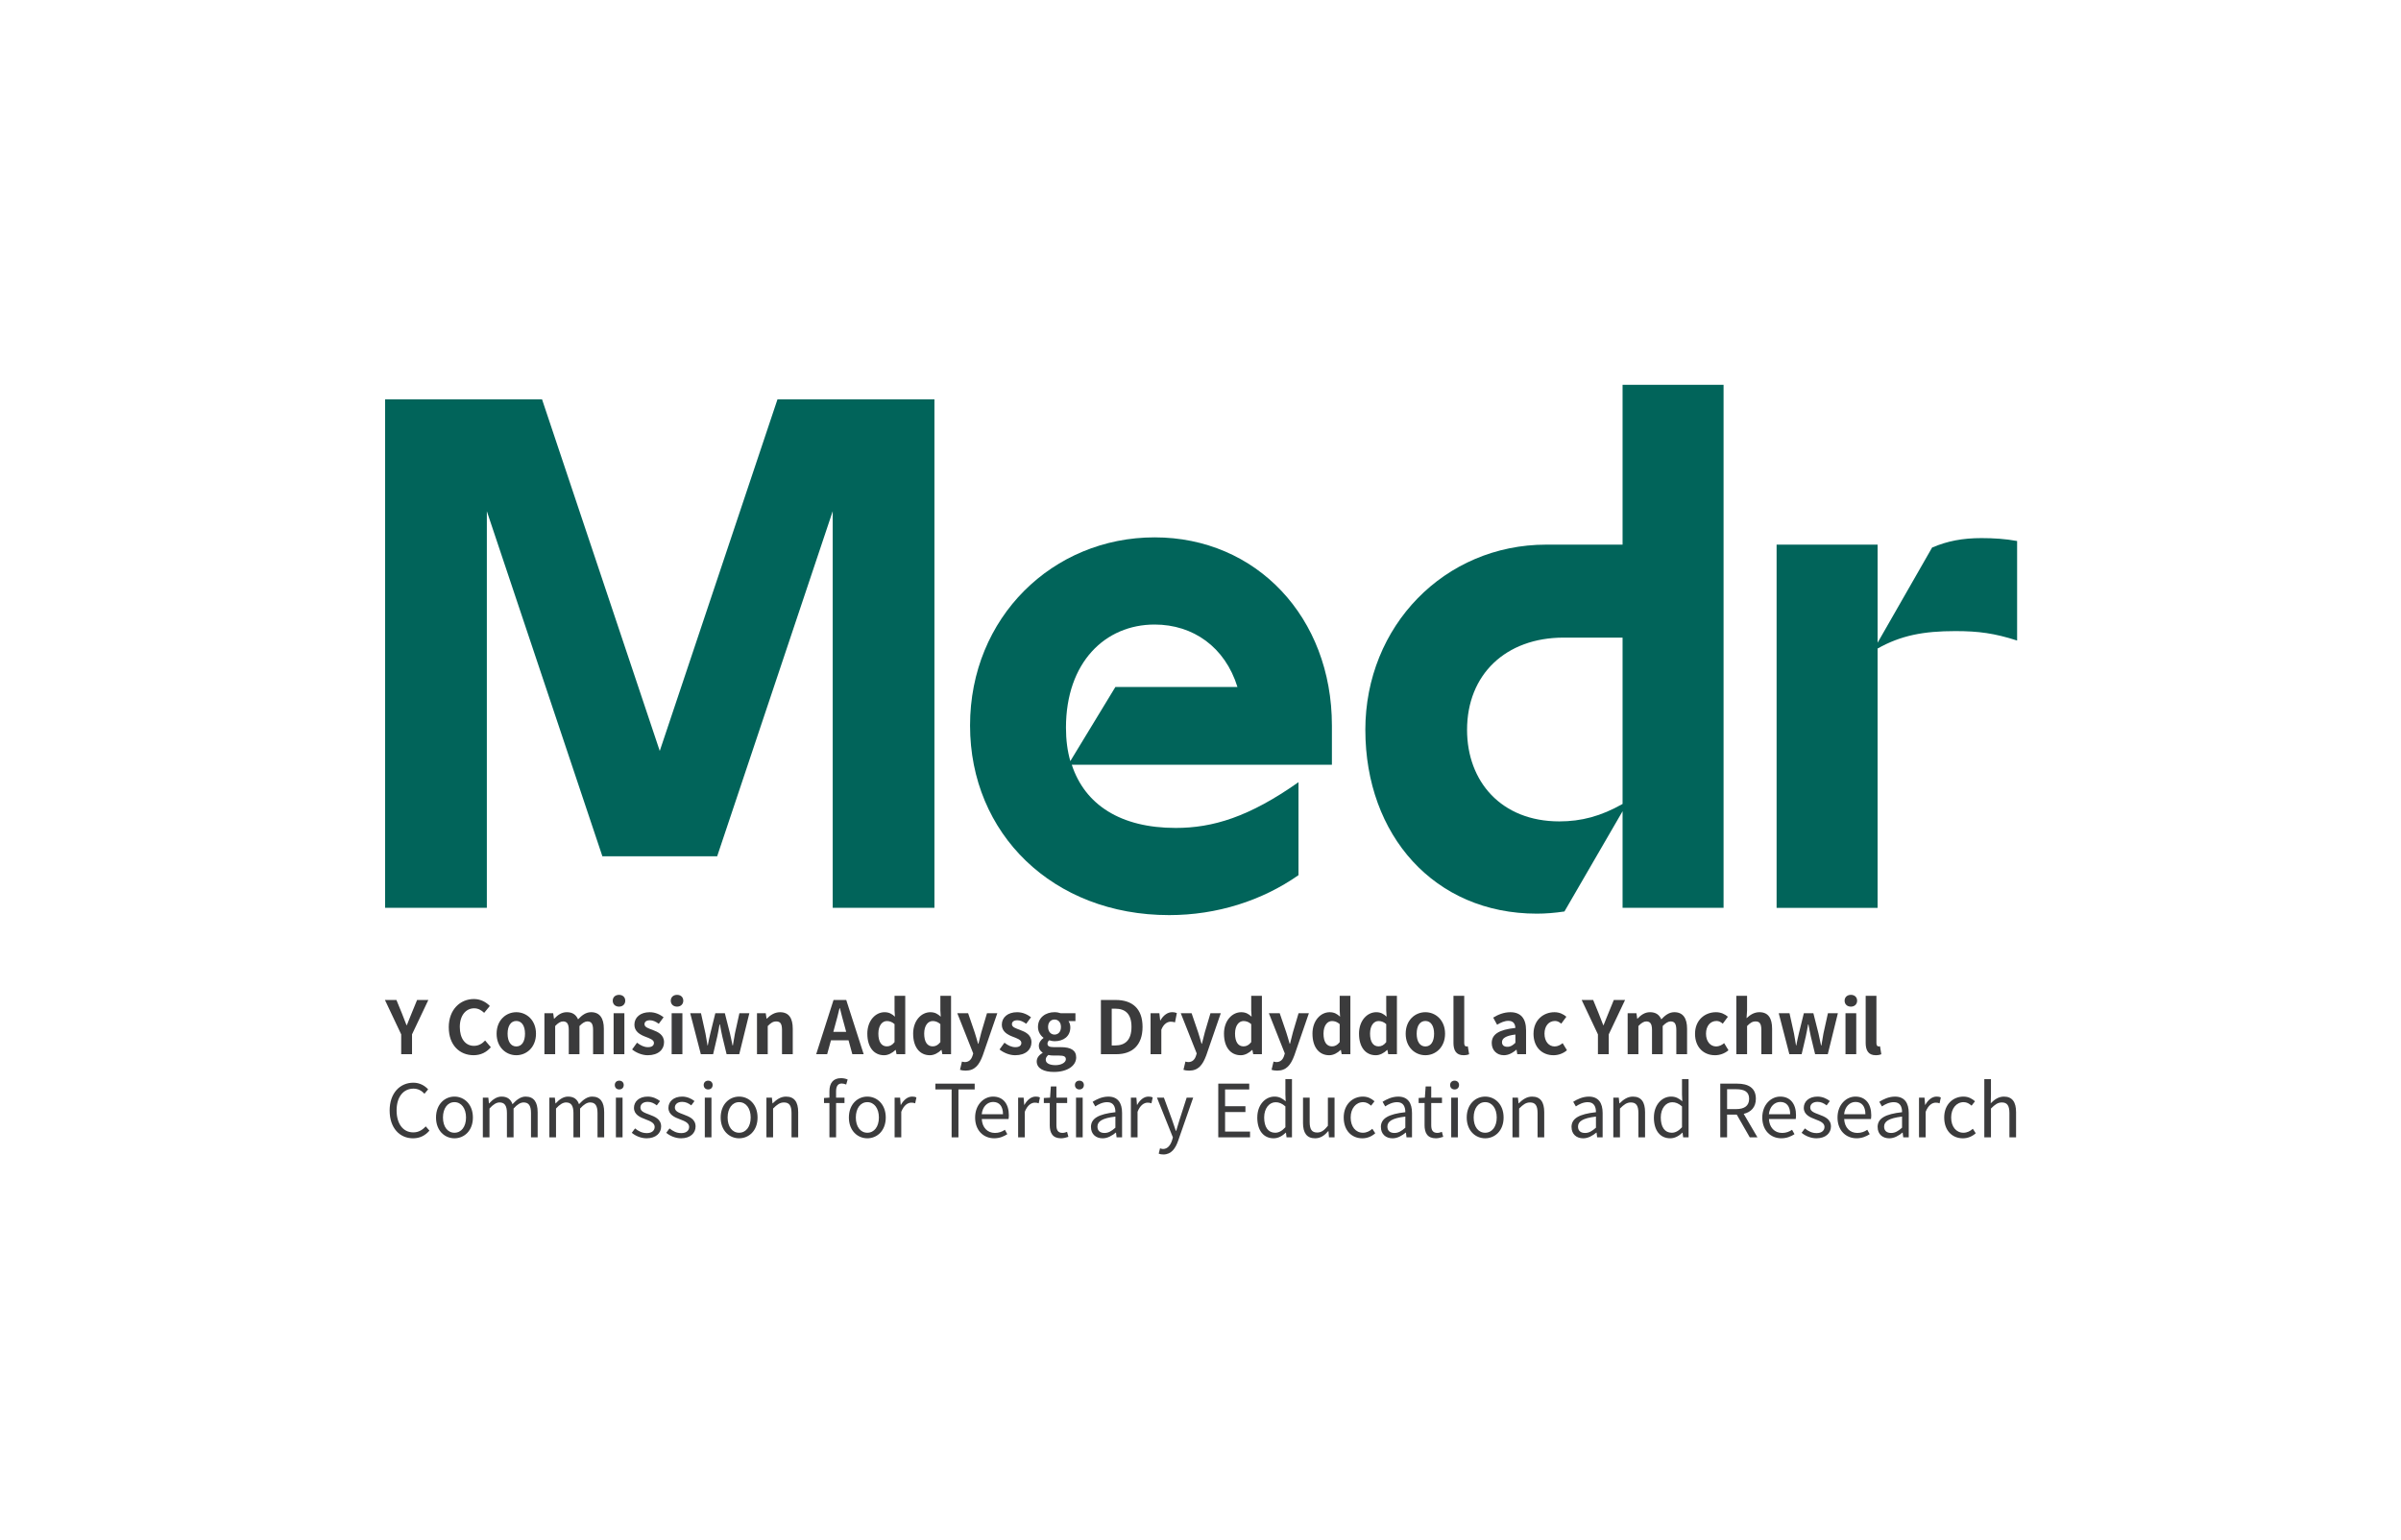
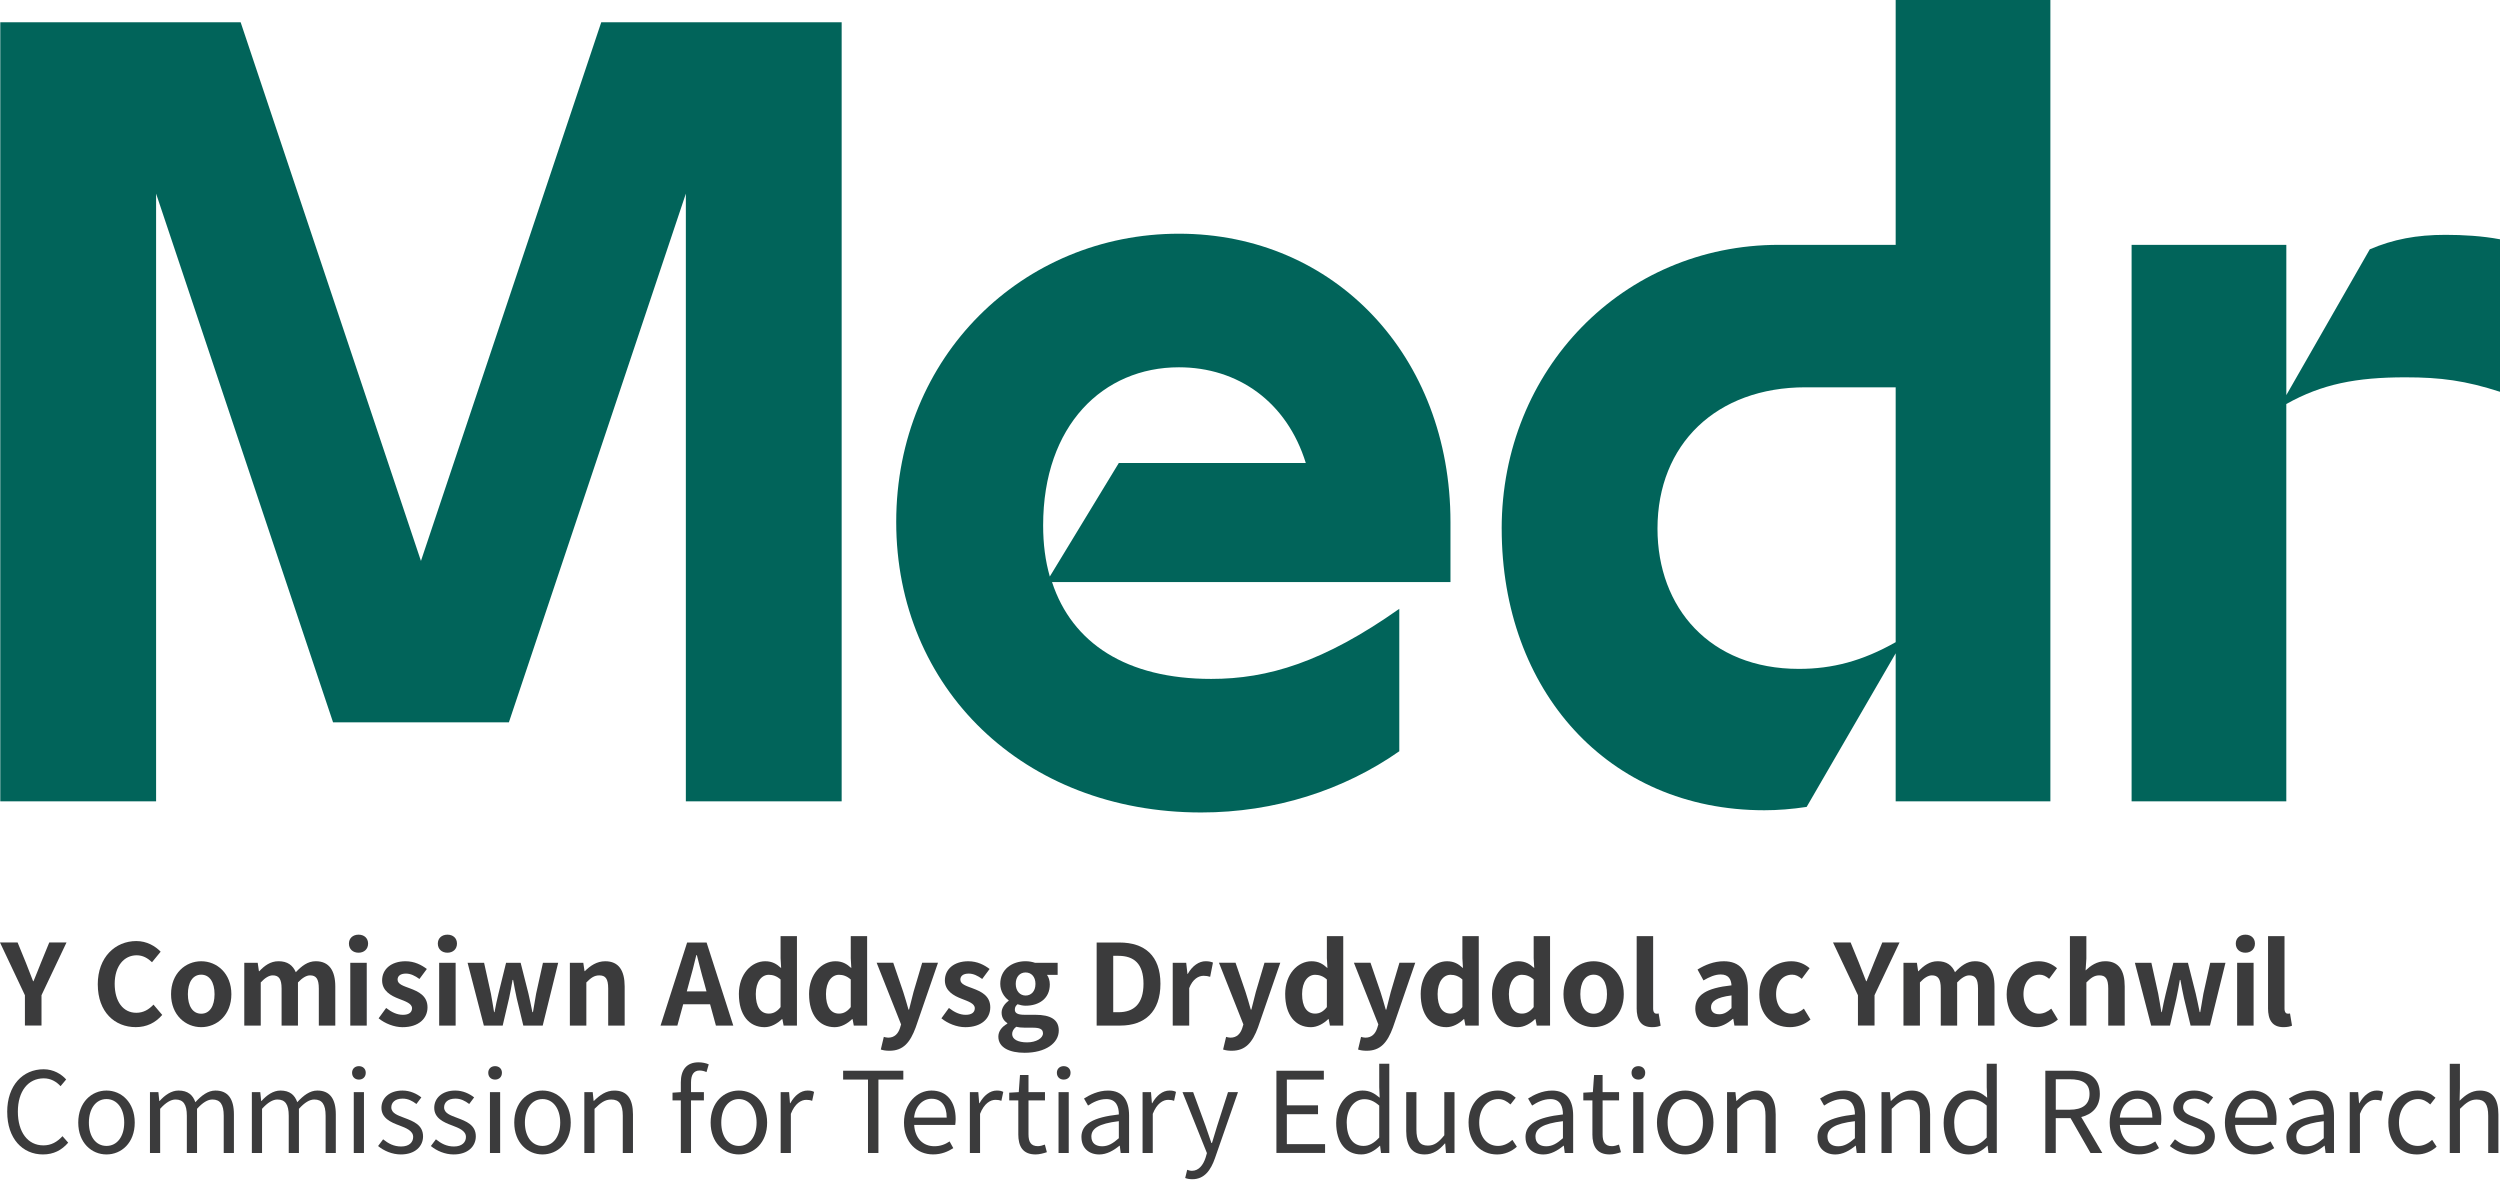
- <svg xmlns="http://www.w3.org/2000/svg" id="Layer_1" data-name="Layer 1" version="1.1" viewBox="0 0 1558.49 999.47">
+ <svg xmlns="http://www.w3.org/2000/svg" id="Layer_1" data-name="Layer 1" version="1.1" viewBox="249.86 249.87 1059.45 499.73">
  <defs>
    <style>
      .cls-1 {
        fill: #3b3b3c;
      }

      .cls-1, .cls-2 {
        stroke-width: 0px;
      }

      .cls-2 {
        fill: #01645a;
      }
    </style>
  </defs>
  <g>
    <path class="cls-2" d="M249.96,259.3h101.88l76.41,228.29,76.41-228.29h101.88v330.16h-66.03v-257.53l-74.99,224.04h-74.52l-74.99-224.04v257.53h-66.03v-330.16Z" />
    <path class="cls-2" d="M629.66,471.07c0-70.28,53.77-122.16,119.8-122.16s115.08,51.88,115.08,122.16v25.47h-168.85c8.49,25.94,31.6,41.04,67.45,41.04,24.06,0,47.64-7.08,79.71-29.71v60.37c-23.58,16.51-52.83,25.94-83.96,25.94-75.46,0-129.23-52.83-129.23-123.1ZM694.75,494.19l29.24-48.11h79.24c-8.02-25.94-28.77-40.56-53.77-40.56-32.07,0-57.54,24.53-57.54,66.98,0,8.02.94,15.09,2.83,21.7Z" />
    <path class="cls-2" d="M886.24,473.91c0-67.45,51.41-120.28,117.44-120.28h49.53v-103.76h65.56v339.59h-65.56v-62.73l-37.73,65.09c-6.13.94-12.26,1.42-17.92,1.42-66.5,0-111.31-50.94-111.31-119.33ZM1012.17,533.33c14.15,0,26.89-3.3,41.04-11.32v-108.01h-38.21c-37.73,0-62.73,24.06-62.73,59.9,0,33.49,22.17,59.43,59.9,59.43Z" />
    <path class="cls-2" d="M1153.2,353.63h65.56v63.68l35.37-61.79c9.91-4.24,19.81-6.13,32.07-6.13,7.55,0,15.56.47,23.11,1.89v64.62c-14.62-4.71-25-6.13-40.09-6.13-20.75,0-35.37,2.83-50.47,11.32v168.38h-65.56v-235.83Z" />
  </g>
  <g>
    <path class="cls-1" d="M260.41,671.61l-10.55-22.33h7.46l3.52,8.6c1,2.61,1.95,5.08,3.04,7.79h.19c1.09-2.71,2.14-5.18,3.14-7.79l3.52-8.6h7.31l-10.59,22.33v12.87h-7.03v-12.87Z" />
    <path class="cls-1" d="M291.29,667.05c0-11.59,7.46-18.38,16.34-18.38,4.46,0,8.03,2.14,10.31,4.51l-3.66,4.46c-1.8-1.71-3.85-2.94-6.51-2.94-5.32,0-9.31,4.56-9.31,12.11s3.61,12.26,9.17,12.26c3.04,0,5.37-1.42,7.27-3.47l3.71,4.37c-2.9,3.37-6.65,5.18-11.21,5.18-8.88,0-16.1-6.37-16.1-18.1Z" />
    <path class="cls-1" d="M322.35,671.19c0-8.83,6.13-13.96,12.78-13.96s12.78,5.13,12.78,13.96-6.13,13.97-12.78,13.97-12.78-5.13-12.78-13.97ZM340.78,671.19c0-4.99-2.04-8.27-5.65-8.27s-5.65,3.28-5.65,8.27,2.04,8.27,5.65,8.27,5.65-3.23,5.65-8.27Z" />
    <path class="cls-1" d="M353.37,657.89h5.7l.52,3.56h.14c2.23-2.33,4.7-4.23,8.17-4.23,3.8,0,6.03,1.71,7.32,4.65,2.42-2.56,4.99-4.65,8.46-4.65,5.65,0,8.27,3.99,8.27,10.69v16.58h-6.98v-15.72c0-4.13-1.19-5.56-3.71-5.56-1.52,0-3.23,1-5.13,2.99v18.29h-6.94v-15.72c0-4.13-1.23-5.56-3.75-5.56-1.52,0-3.23,1-5.08,2.99v18.29h-6.98v-26.6Z" />
    <path class="cls-1" d="M397.73,649.76c0-2.28,1.66-3.8,4.08-3.8s4.04,1.52,4.04,3.8-1.66,3.85-4.04,3.85-4.08-1.52-4.08-3.85ZM398.3,657.89h6.98v26.6h-6.98v-26.6Z" />
    <path class="cls-1" d="M410.32,681.4l3.18-4.37c2.38,1.85,4.66,2.9,7.12,2.9,2.66,0,3.85-1.14,3.85-2.8,0-1.99-2.75-2.9-5.56-3.99-3.37-1.28-7.12-3.33-7.12-7.79,0-4.75,3.85-8.12,9.93-8.12,3.85,0,6.84,1.61,9.02,3.28l-3.13,4.23c-1.9-1.38-3.75-2.28-5.7-2.28-2.42,0-3.56,1.04-3.56,2.56,0,1.95,2.47,2.66,5.27,3.71,3.52,1.33,7.41,3.09,7.41,8.03,0,4.66-3.66,8.41-10.59,8.41-3.56,0-7.46-1.57-10.12-3.75Z" />
    <path class="cls-1" d="M435.4,649.76c0-2.28,1.66-3.8,4.08-3.8s4.04,1.52,4.04,3.8-1.66,3.85-4.04,3.85-4.08-1.52-4.08-3.85ZM435.97,657.89h6.98v26.6h-6.98v-26.6Z" />
    <path class="cls-1" d="M448.03,657.89h6.98l2.9,13.11c.52,2.61.85,5.13,1.33,7.79h.19c.52-2.66,1-5.23,1.66-7.79l3.23-13.11h6.18l3.32,13.11c.62,2.61,1.09,5.13,1.66,7.79h.24c.47-2.66.85-5.18,1.33-7.79l2.9-13.11h6.46l-6.56,26.6h-8.22l-2.8-11.59c-.57-2.52-1-4.94-1.52-7.74h-.24c-.52,2.8-.9,5.27-1.47,7.74l-2.71,11.59h-7.98l-6.89-26.6Z" />
    <path class="cls-1" d="M491.35,657.89h5.7l.52,3.52h.14c2.33-2.28,5.04-4.18,8.65-4.18,5.75,0,8.22,3.99,8.22,10.69v16.58h-6.98v-15.72c0-4.13-1.14-5.56-3.75-5.56-2.19,0-3.56,1.04-5.51,2.99v18.29h-6.98v-26.6Z" />
    <path class="cls-1" d="M541.04,649.29h8.26l11.31,35.2h-7.36l-2.47-9.02h-11.4l-2.47,9.02h-7.12l11.26-35.2ZM540.9,670h8.36l-1.04-3.85c-1.09-3.66-2.04-7.69-3.04-11.5h-.24c-.9,3.85-1.95,7.84-2.99,11.5l-1.04,3.85Z" />
    <path class="cls-1" d="M562.98,671.19c0-8.65,5.42-13.96,11.16-13.96,2.99,0,4.85,1.14,6.75,2.9l-.24-4.18v-9.36h6.94v37.91h-5.65l-.52-2.75h-.19c-1.95,1.9-4.61,3.42-7.36,3.42-6.6,0-10.88-5.23-10.88-13.97ZM580.65,676.65v-11.69c-1.62-1.47-3.33-1.99-4.99-1.99-2.99,0-5.51,2.85-5.51,8.17s1.99,8.27,5.51,8.27c1.85,0,3.42-.76,4.99-2.75Z" />
    <path class="cls-1" d="M592.72,671.19c0-8.65,5.42-13.96,11.16-13.96,2.99,0,4.85,1.14,6.75,2.9l-.24-4.18v-9.36h6.94v37.91h-5.65l-.52-2.75h-.19c-1.95,1.9-4.61,3.42-7.36,3.42-6.6,0-10.88-5.23-10.88-13.97ZM610.39,676.65v-11.69c-1.62-1.47-3.33-1.99-4.99-1.99-2.99,0-5.51,2.85-5.51,8.17s2,8.27,5.51,8.27c1.85,0,3.42-.76,4.99-2.75Z" />
    <path class="cls-1" d="M623.12,694.65l1.28-5.37c.48.14,1.23.33,1.85.33,2.71,0,4.23-1.71,4.99-4.04l.48-1.57-10.35-26.13h7.03l4.23,12.35c.81,2.38,1.47,4.94,2.23,7.5h.24c.62-2.47,1.28-5.04,1.9-7.5l3.66-12.35h6.7l-9.45,27.41c-2.33,6.27-5.18,9.88-11.12,9.88-1.57,0-2.61-.19-3.66-.52Z" />
    <path class="cls-1" d="M648.81,681.4l3.18-4.37c2.38,1.85,4.66,2.9,7.12,2.9,2.66,0,3.85-1.14,3.85-2.8,0-1.99-2.75-2.9-5.56-3.99-3.37-1.28-7.12-3.33-7.12-7.79,0-4.75,3.85-8.12,9.93-8.12,3.85,0,6.84,1.61,9.02,3.28l-3.13,4.23c-1.9-1.38-3.75-2.28-5.7-2.28-2.42,0-3.56,1.04-3.56,2.56,0,1.95,2.47,2.66,5.27,3.71,3.52,1.33,7.41,3.09,7.41,8.03,0,4.66-3.66,8.41-10.59,8.41-3.56,0-7.46-1.57-10.12-3.75Z" />
    <path class="cls-1" d="M672.94,689.19c0-2.23,1.38-4.13,3.8-5.51v-.24c-1.38-.9-2.42-2.28-2.42-4.47,0-1.99,1.38-3.85,2.99-4.99v-.19c-1.85-1.33-3.56-3.85-3.56-6.98,0-6.22,5.08-9.59,10.73-9.59,1.47,0,2.9.28,3.99.66h9.6v5.13h-4.51c.67.9,1.19,2.38,1.19,4.04,0,5.98-4.56,9.02-10.26,9.02-1.04,0-2.28-.24-3.42-.62-.71.62-1.14,1.19-1.14,2.28,0,1.42,1.04,2.19,4.18,2.19h4.51c6.41,0,9.93,2,9.93,6.65,0,5.37-5.6,9.45-14.49,9.45-6.27,0-11.12-2.14-11.12-6.84ZM691.85,687.76c0-1.9-1.57-2.38-4.42-2.38h-3.23c-1.61,0-2.75-.14-3.7-.38-1.19.95-1.71,2-1.71,3.09,0,2.23,2.47,3.52,6.32,3.52s6.75-1.76,6.75-3.85ZM688.67,666.82c0-3.09-1.81-4.84-4.18-4.84s-4.18,1.76-4.18,4.84,1.85,4.94,4.18,4.94,4.18-1.76,4.18-4.94Z" />
    <path class="cls-1" d="M714.6,649.29h9.64c10.73,0,17.39,5.6,17.39,17.48s-6.65,17.72-17.01,17.72h-10.02v-35.2ZM723.81,678.83c6.56,0,10.64-3.52,10.64-12.07s-4.08-11.83-10.64-11.83h-2.19v23.89h2.19Z" />
    <path class="cls-1" d="M746.85,657.89h5.7l.52,4.7h.14c1.95-3.47,4.8-5.37,7.55-5.37,1.47,0,2.33.24,3.13.57l-1.19,6.03c-.95-.29-1.71-.43-2.8-.43-2.09,0-4.61,1.38-6.08,5.23v15.87h-6.98v-26.6Z" />
    <path class="cls-1" d="M768.18,694.65l1.28-5.37c.48.14,1.23.33,1.85.33,2.71,0,4.23-1.71,4.99-4.04l.48-1.57-10.35-26.13h7.03l4.23,12.35c.81,2.38,1.47,4.94,2.23,7.5h.24c.62-2.47,1.28-5.04,1.9-7.5l3.66-12.35h6.7l-9.45,27.41c-2.33,6.27-5.18,9.88-11.12,9.88-1.57,0-2.61-.19-3.66-.52Z" />
    <path class="cls-1" d="M794.49,671.19c0-8.65,5.42-13.96,11.16-13.96,2.99,0,4.85,1.14,6.75,2.9l-.24-4.18v-9.36h6.94v37.91h-5.65l-.52-2.75h-.19c-1.95,1.9-4.61,3.42-7.36,3.42-6.6,0-10.88-5.23-10.88-13.97ZM812.16,676.65v-11.69c-1.62-1.47-3.33-1.99-4.99-1.99-2.99,0-5.51,2.85-5.51,8.17s2,8.27,5.51,8.27c1.85,0,3.42-.76,4.99-2.75Z" />
    <path class="cls-1" d="M825.37,694.65l1.28-5.37c.48.14,1.23.33,1.85.33,2.71,0,4.23-1.71,4.99-4.04l.48-1.57-10.35-26.13h7.03l4.23,12.35c.81,2.38,1.47,4.94,2.23,7.5h.24c.62-2.47,1.28-5.04,1.9-7.5l3.66-12.35h6.7l-9.45,27.41c-2.33,6.27-5.18,9.88-11.12,9.88-1.57,0-2.61-.19-3.66-.52Z" />
    <path class="cls-1" d="M851.92,671.19c0-8.65,5.42-13.96,11.16-13.96,2.99,0,4.85,1.14,6.75,2.9l-.24-4.18v-9.36h6.94v37.91h-5.65l-.52-2.75h-.19c-1.95,1.9-4.61,3.42-7.36,3.42-6.6,0-10.88-5.23-10.88-13.97ZM869.59,676.65v-11.69c-1.62-1.47-3.33-1.99-4.99-1.99-2.99,0-5.51,2.85-5.51,8.17s1.99,8.27,5.51,8.27c1.85,0,3.42-.76,4.99-2.75Z" />
    <path class="cls-1" d="M882.13,671.19c0-8.65,5.42-13.96,11.16-13.96,2.99,0,4.85,1.14,6.75,2.9l-.24-4.18v-9.36h6.94v37.91h-5.65l-.52-2.75h-.19c-1.95,1.9-4.61,3.42-7.36,3.42-6.6,0-10.88-5.23-10.88-13.97ZM899.8,676.65v-11.69c-1.62-1.47-3.33-1.99-4.99-1.99-2.99,0-5.51,2.85-5.51,8.17s2,8.27,5.51,8.27c1.85,0,3.42-.76,4.99-2.75Z" />
    <path class="cls-1" d="M912.43,671.19c0-8.83,6.13-13.96,12.78-13.96s12.78,5.13,12.78,13.96-6.13,13.97-12.78,13.97-12.78-5.13-12.78-13.97ZM930.87,671.19c0-4.99-2.04-8.27-5.65-8.27s-5.65,3.28-5.65,8.27,2.04,8.27,5.65,8.27,5.65-3.23,5.65-8.27Z" />
    <path class="cls-1" d="M943.45,677.03v-30.45h6.98v30.73c0,1.61.71,2.14,1.38,2.14.28,0,.48,0,.95-.09l.85,5.18c-.81.33-1.95.62-3.61.62-4.85,0-6.56-3.18-6.56-8.12Z" />
    <path class="cls-1" d="M968.29,677.27c0-5.7,4.61-8.69,15.34-9.83-.14-2.61-1.28-4.61-4.56-4.61-2.47,0-4.84,1.09-7.31,2.52l-2.52-4.61c3.14-1.95,6.94-3.51,11.12-3.51,6.75,0,10.21,4.04,10.21,11.73v15.53h-5.7l-.47-2.85h-.19c-2.33,2-4.99,3.52-8.03,3.52-4.75,0-7.89-3.37-7.89-7.89ZM983.64,677.08v-5.37c-6.51.81-8.69,2.61-8.69,4.99,0,2.09,1.47,2.99,3.52,2.99s3.47-.95,5.18-2.61Z" />
    <path class="cls-1" d="M995.41,671.19c0-8.83,6.37-13.96,13.59-13.96,3.28,0,5.79,1.28,7.74,2.94l-3.33,4.51c-1.33-1.14-2.56-1.76-4.04-1.76-4.08,0-6.84,3.28-6.84,8.27s2.8,8.27,6.6,8.27c1.9,0,3.71-.9,5.18-2.14l2.8,4.61c-2.56,2.23-5.79,3.23-8.74,3.23-7.36,0-12.97-5.13-12.97-13.97Z" />
    <path class="cls-1" d="M1037.21,671.61l-10.55-22.33h7.46l3.52,8.6c1,2.61,1.95,5.08,3.04,7.79h.19c1.09-2.71,2.14-5.18,3.14-7.79l3.52-8.6h7.31l-10.59,22.33v12.87h-7.03v-12.87Z" />
    <path class="cls-1" d="M1056.5,657.89h5.7l.52,3.56h.14c2.23-2.33,4.7-4.23,8.17-4.23,3.8,0,6.03,1.71,7.32,4.65,2.42-2.56,4.99-4.65,8.46-4.65,5.65,0,8.27,3.99,8.27,10.69v16.58h-6.98v-15.72c0-4.13-1.19-5.56-3.71-5.56-1.52,0-3.23,1-5.13,2.99v18.29h-6.94v-15.72c0-4.13-1.23-5.56-3.75-5.56-1.52,0-3.23,1-5.08,2.99v18.29h-6.98v-26.6Z" />
    <path class="cls-1" d="M1100.25,671.19c0-8.83,6.37-13.96,13.59-13.96,3.28,0,5.79,1.28,7.74,2.94l-3.33,4.51c-1.33-1.14-2.56-1.76-4.04-1.76-4.08,0-6.84,3.28-6.84,8.27s2.8,8.27,6.6,8.27c1.9,0,3.71-.9,5.18-2.14l2.8,4.61c-2.56,2.23-5.79,3.23-8.74,3.23-7.36,0-12.97-5.13-12.97-13.97Z" />
    <path class="cls-1" d="M1127.04,646.58h6.98v9.55l-.33,4.99c2.14-2,4.75-3.9,8.36-3.9,5.75,0,8.22,3.99,8.22,10.69v16.58h-6.98v-15.72c0-4.13-1.14-5.56-3.75-5.56-2.19,0-3.56,1.04-5.51,2.99v18.29h-6.98v-37.91Z" />
    <path class="cls-1" d="M1154.59,657.89h6.98l2.9,13.11c.52,2.61.85,5.13,1.33,7.79h.19c.52-2.66,1-5.23,1.66-7.79l3.23-13.11h6.18l3.32,13.11c.62,2.61,1.09,5.13,1.66,7.79h.24c.47-2.66.85-5.18,1.33-7.79l2.9-13.11h6.46l-6.56,26.6h-8.22l-2.8-11.59c-.57-2.52-1-4.94-1.52-7.74h-.24c-.52,2.8-.9,5.27-1.47,7.74l-2.71,11.59h-7.98l-6.89-26.6Z" />
    <path class="cls-1" d="M1197.34,649.76c0-2.28,1.66-3.8,4.08-3.8s4.04,1.52,4.04,3.8-1.66,3.85-4.04,3.85-4.08-1.52-4.08-3.85ZM1197.91,657.89h6.98v26.6h-6.98v-26.6Z" />
    <path class="cls-1" d="M1211.01,677.03v-30.45h6.98v30.73c0,1.61.71,2.14,1.38,2.14.28,0,.48,0,.95-.09l.85,5.18c-.81.33-1.95.62-3.61.62-4.85,0-6.56-3.18-6.56-8.12Z" />
    <path class="cls-1" d="M252.91,721.1c0-11.26,6.6-18.1,15.44-18.1,4.23,0,7.55,2.09,9.55,4.32l-2.38,2.85c-1.8-1.95-4.13-3.32-7.12-3.32-6.6,0-10.97,5.42-10.97,14.11s4.18,14.3,10.83,14.3c3.33,0,5.84-1.47,8.08-3.9l2.42,2.75c-2.75,3.18-6.17,4.99-10.69,4.99-8.65,0-15.15-6.7-15.15-18Z" />
    <path class="cls-1" d="M283.02,725.61c0-8.6,5.65-13.59,11.97-13.59s11.97,4.99,11.97,13.59-5.65,13.49-11.97,13.49-11.97-4.94-11.97-13.49ZM302.5,725.61c0-5.94-3.04-9.98-7.51-9.98s-7.46,4.04-7.46,9.98,2.99,9.88,7.46,9.88,7.51-3.94,7.51-9.88Z" />
    <path class="cls-1" d="M313.42,712.69h3.56l.38,3.75h.14c2.23-2.47,4.94-4.42,8.03-4.42,3.94,0,6.08,1.9,7.12,4.94,2.66-2.9,5.37-4.94,8.5-4.94,5.32,0,7.84,3.52,7.84,10.12v16.34h-4.32v-15.77c0-4.85-1.52-6.89-4.8-6.89-2,0-4.09,1.28-6.51,3.94v18.72h-4.32v-15.77c0-4.85-1.52-6.89-4.8-6.89-1.95,0-4.13,1.28-6.51,3.94v18.72h-4.32v-25.79Z" />
    <path class="cls-1" d="M356.6,712.69h3.56l.38,3.75h.14c2.23-2.47,4.94-4.42,8.03-4.42,3.94,0,6.08,1.9,7.12,4.94,2.66-2.9,5.37-4.94,8.5-4.94,5.32,0,7.84,3.52,7.84,10.12v16.34h-4.32v-15.77c0-4.85-1.52-6.89-4.8-6.89-2,0-4.09,1.28-6.51,3.94v18.72h-4.32v-15.77c0-4.85-1.52-6.89-4.8-6.89-1.95,0-4.13,1.28-6.51,3.94v18.72h-4.32v-25.79Z" />
    <path class="cls-1" d="M399.06,704.48c0-1.66,1.19-2.8,2.9-2.8s2.9,1.14,2.9,2.8c0,1.76-1.19,2.9-2.9,2.9s-2.9-1.14-2.9-2.9ZM399.78,712.69h4.32v25.79h-4.32v-25.79Z" />
    <path class="cls-1" d="M410.08,735.54l2.14-2.85c2.23,1.8,4.56,3.04,7.65,3.04,3.42,0,5.08-1.81,5.08-4.04,0-2.66-3.04-3.8-5.89-4.89-3.61-1.33-7.55-3.09-7.55-7.46,0-4.09,3.33-7.32,8.93-7.32,3.18,0,5.98,1.33,7.98,2.9l-2.09,2.8c-1.76-1.33-3.56-2.28-5.84-2.28-3.28,0-4.8,1.71-4.8,3.71,0,2.47,2.66,3.37,5.56,4.46,3.75,1.42,7.89,2.94,7.89,7.84,0,4.18-3.33,7.65-9.41,7.65-3.66,0-7.17-1.52-9.64-3.56Z" />
    <path class="cls-1" d="M432.45,735.54l2.14-2.85c2.23,1.8,4.56,3.04,7.65,3.04,3.42,0,5.08-1.81,5.08-4.04,0-2.66-3.04-3.8-5.89-4.89-3.61-1.33-7.55-3.09-7.55-7.46,0-4.09,3.33-7.32,8.93-7.32,3.18,0,5.98,1.33,7.98,2.9l-2.09,2.8c-1.76-1.33-3.56-2.28-5.84-2.28-3.28,0-4.8,1.71-4.8,3.71,0,2.47,2.66,3.37,5.56,4.46,3.75,1.42,7.88,2.94,7.88,7.84,0,4.18-3.32,7.65-9.4,7.65-3.66,0-7.17-1.52-9.64-3.56Z" />
    <path class="cls-1" d="M456.77,704.48c0-1.66,1.19-2.8,2.9-2.8s2.9,1.14,2.9,2.8c0,1.76-1.19,2.9-2.9,2.9s-2.9-1.14-2.9-2.9ZM457.49,712.69h4.32v25.79h-4.32v-25.79Z" />
    <path class="cls-1" d="M467.79,725.61c0-8.6,5.65-13.59,11.97-13.59s11.97,4.99,11.97,13.59-5.65,13.49-11.97,13.49-11.97-4.94-11.97-13.49ZM487.27,725.61c0-5.94-3.04-9.98-7.51-9.98s-7.46,4.04-7.46,9.98,2.99,9.88,7.46,9.88,7.51-3.94,7.51-9.88Z" />
    <path class="cls-1" d="M497.48,712.69h3.56l.38,3.71h.14c2.47-2.42,5.13-4.37,8.65-4.37,5.42,0,7.89,3.52,7.89,10.12v16.34h-4.32v-15.77c0-4.85-1.47-6.89-4.89-6.89-2.66,0-4.46,1.33-7.08,3.94v18.72h-4.32v-25.79Z" />
    <path class="cls-1" d="M538.38,716.21h-3.52v-3.28l3.52-.24v-4.13c0-5.23,2.38-8.5,7.51-8.5,1.57,0,3.13.33,4.32.86l-.95,3.28c-.95-.43-2-.67-2.9-.67-2.47,0-3.66,1.76-3.66,5.08v4.08h5.46v3.52h-5.46v22.28h-4.32v-22.28Z" />
    <path class="cls-1" d="M551.01,725.61c0-8.6,5.65-13.59,11.97-13.59s11.97,4.99,11.97,13.59-5.65,13.49-11.97,13.49-11.97-4.94-11.97-13.49ZM570.49,725.61c0-5.94-3.04-9.98-7.51-9.98s-7.46,4.04-7.46,9.98,2.99,9.88,7.46,9.88,7.51-3.94,7.51-9.88Z" />
    <path class="cls-1" d="M580.7,712.69h3.56l.38,4.7h.14c1.81-3.28,4.42-5.37,7.31-5.37,1.14,0,1.95.14,2.76.57l-.81,3.8c-.85-.33-1.47-.43-2.52-.43-2.14,0-4.8,1.52-6.51,5.94v16.58h-4.32v-25.79Z" />
    <path class="cls-1" d="M617.7,707.37h-10.54v-3.75h25.51v3.75h-10.55v31.11h-4.42v-31.11Z" />
    <path class="cls-1" d="M632.95,725.61c0-8.36,5.65-13.59,11.64-13.59,6.56,0,10.26,4.75,10.26,12.11,0,.95-.1,1.85-.19,2.47h-17.39c.29,5.51,3.66,9.02,8.55,9.02,2.52,0,4.56-.76,6.46-2.04l1.57,2.85c-2.28,1.47-5.04,2.66-8.55,2.66-6.84,0-12.35-4.99-12.35-13.49ZM651.05,723.48c0-5.18-2.38-7.98-6.41-7.98-3.66,0-6.89,2.94-7.41,7.98h13.82Z" />
    <path class="cls-1" d="M660.88,712.69h3.56l.38,4.7h.14c1.81-3.28,4.42-5.37,7.31-5.37,1.14,0,1.95.14,2.76.57l-.81,3.8c-.85-.33-1.47-.43-2.52-.43-2.14,0-4.8,1.52-6.51,5.94v16.58h-4.32v-25.79Z" />
    <path class="cls-1" d="M681.4,730.51v-14.3h-3.85v-3.28l4.04-.24.52-7.27h3.61v7.27h6.98v3.52h-6.98v14.39c0,3.18,1,4.99,3.99,4.99.9,0,2.09-.33,2.94-.67l.85,3.23c-1.47.48-3.18.95-4.75.95-5.51,0-7.36-3.47-7.36-8.6Z" />
    <path class="cls-1" d="M697.74,704.48c0-1.66,1.19-2.8,2.9-2.8s2.9,1.14,2.9,2.8c0,1.76-1.19,2.9-2.9,2.9s-2.9-1.14-2.9-2.9ZM698.45,712.69h4.32v25.79h-4.32v-25.79Z" />
    <path class="cls-1" d="M708.14,731.79c0-5.6,4.89-8.41,15.87-9.64,0-3.32-1.09-6.51-5.32-6.51-2.99,0-5.7,1.38-7.74,2.75l-1.71-2.99c2.38-1.52,6.03-3.37,10.17-3.37,6.27,0,8.93,4.23,8.93,10.59v15.87h-3.56l-.38-3.09h-.14c-2.47,2.04-5.37,3.71-8.55,3.71-4.32,0-7.55-2.66-7.55-7.32ZM724,732.22v-7.22c-8.69,1.04-11.64,3.18-11.64,6.51,0,2.94,2,4.13,4.56,4.13s4.56-1.19,7.08-3.42Z" />
    <path class="cls-1" d="M734.07,712.69h3.56l.38,4.7h.14c1.81-3.28,4.42-5.37,7.31-5.37,1.14,0,1.95.14,2.76.57l-.81,3.8c-.85-.33-1.47-.43-2.52-.43-2.14,0-4.8,1.52-6.51,5.94v16.58h-4.32v-25.79Z" />
    <path class="cls-1" d="M752.12,749.08l.85-3.47c.52.19,1.28.43,1.95.43,2.94,0,4.8-2.38,5.84-5.56l.57-1.95-10.35-25.84h4.51l5.27,14.35c.76,2.23,1.66,4.89,2.47,7.22h.24c.71-2.33,1.47-4.94,2.19-7.22l4.61-14.35h4.23l-9.74,27.93c-1.76,5.08-4.46,8.98-9.6,8.98-1.23,0-2.23-.19-3.04-.52Z" />
    <path class="cls-1" d="M790.79,703.62h20.09v3.75h-15.68v10.92h13.21v3.75h-13.21v12.68h16.2v3.75h-20.62v-34.87Z" />
    <path class="cls-1" d="M816.11,725.61c0-8.36,5.27-13.59,11.16-13.59,3.04,0,4.99,1.14,7.27,3.04l-.19-4.46v-9.93h4.27v37.81h-3.52l-.38-3.04h-.14c-2.04,2-4.75,3.66-7.84,3.66-6.46,0-10.64-4.89-10.64-13.49ZM834.35,731.93v-13.54c-2.23-1.95-4.18-2.71-6.32-2.71-4.18,0-7.46,3.99-7.46,9.88,0,6.22,2.57,9.93,7.13,9.93,2.38,0,4.46-1.19,6.65-3.56Z" />
    <path class="cls-1" d="M845.79,729.03v-16.34h4.32v15.82c0,4.8,1.42,6.84,4.84,6.84,2.66,0,4.51-1.28,6.98-4.37v-18.29h4.32v25.79h-3.61l-.33-4.04h-.14c-2.42,2.8-4.99,4.66-8.55,4.66-5.42,0-7.84-3.52-7.84-10.07Z" />
    <path class="cls-1" d="M872.2,725.61c0-8.6,5.84-13.59,12.45-13.59,3.37,0,5.7,1.43,7.55,3.04l-2.23,2.85c-1.52-1.33-3.09-2.28-5.13-2.28-4.7,0-8.12,4.04-8.12,9.98s3.23,9.88,7.98,9.88c2.38,0,4.47-1.09,6.08-2.56l1.9,2.9c-2.33,2.09-5.27,3.28-8.36,3.28-6.84,0-12.11-4.94-12.11-13.49Z" />
    <path class="cls-1" d="M896.33,731.79c0-5.6,4.89-8.41,15.87-9.64,0-3.32-1.09-6.51-5.32-6.51-2.99,0-5.7,1.38-7.74,2.75l-1.71-2.99c2.38-1.52,6.03-3.37,10.17-3.37,6.27,0,8.93,4.23,8.93,10.59v15.87h-3.56l-.38-3.09h-.14c-2.47,2.04-5.37,3.71-8.55,3.71-4.32,0-7.55-2.66-7.55-7.32ZM912.2,732.22v-7.22c-8.69,1.04-11.64,3.18-11.64,6.51,0,2.94,2,4.13,4.56,4.13s4.56-1.19,7.08-3.42Z" />
    <path class="cls-1" d="M924.69,730.51v-14.3h-3.85v-3.28l4.04-.24.52-7.27h3.61v7.27h6.98v3.52h-6.98v14.39c0,3.18,1,4.99,3.99,4.99.9,0,2.09-.33,2.94-.67l.85,3.23c-1.47.48-3.18.95-4.75.95-5.51,0-7.36-3.47-7.36-8.6Z" />
    <path class="cls-1" d="M941.27,704.48c0-1.66,1.19-2.8,2.9-2.8s2.9,1.14,2.9,2.8c0,1.76-1.19,2.9-2.9,2.9s-2.9-1.14-2.9-2.9ZM941.98,712.69h4.32v25.79h-4.32v-25.79Z" />
    <path class="cls-1" d="M952.05,725.61c0-8.6,5.65-13.59,11.97-13.59s11.97,4.99,11.97,13.59-5.65,13.49-11.97,13.49-11.97-4.94-11.97-13.49ZM971.53,725.61c0-5.94-3.04-9.98-7.51-9.98s-7.46,4.04-7.46,9.98,2.99,9.88,7.46,9.88,7.51-3.94,7.51-9.88Z" />
    <path class="cls-1" d="M981.74,712.69h3.56l.38,3.71h.14c2.47-2.42,5.13-4.37,8.65-4.37,5.42,0,7.89,3.52,7.89,10.12v16.34h-4.32v-15.77c0-4.85-1.47-6.89-4.89-6.89-2.66,0-4.46,1.33-7.08,3.94v18.72h-4.32v-25.79Z" />
    <path class="cls-1" d="M1020.07,731.79c0-5.6,4.89-8.41,15.87-9.64,0-3.32-1.09-6.51-5.32-6.51-2.99,0-5.7,1.38-7.74,2.75l-1.71-2.99c2.38-1.52,6.03-3.37,10.17-3.37,6.27,0,8.93,4.23,8.93,10.59v15.87h-3.56l-.38-3.09h-.14c-2.47,2.04-5.37,3.71-8.55,3.71-4.32,0-7.55-2.66-7.55-7.32ZM1035.93,732.22v-7.22c-8.69,1.04-11.64,3.18-11.64,6.51,0,2.94,2,4.13,4.56,4.13s4.56-1.19,7.08-3.42Z" />
    <path class="cls-1" d="M1047.19,712.69h3.56l.38,3.71h.14c2.47-2.42,5.13-4.37,8.65-4.37,5.42,0,7.89,3.52,7.89,10.12v16.34h-4.32v-15.77c0-4.85-1.47-6.89-4.89-6.89-2.66,0-4.46,1.33-7.08,3.94v18.72h-4.32v-25.79Z" />
    <path class="cls-1" d="M1073.55,725.61c0-8.36,5.27-13.59,11.16-13.59,3.04,0,4.99,1.14,7.27,3.04l-.19-4.46v-9.93h4.27v37.81h-3.52l-.38-3.04h-.14c-2.04,2-4.75,3.66-7.84,3.66-6.46,0-10.64-4.89-10.64-13.49ZM1091.79,731.93v-13.54c-2.23-1.95-4.18-2.71-6.32-2.71-4.18,0-7.46,3.99-7.46,9.88,0,6.22,2.57,9.93,7.13,9.93,2.38,0,4.46-1.19,6.65-3.56Z" />
    <path class="cls-1" d="M1116.64,703.62h10.93c7.08,0,12.16,2.56,12.16,9.83,0,5.42-3.14,8.65-7.89,9.79l8.93,15.25h-4.99l-8.46-14.77h-6.27v14.77h-4.42v-34.87ZM1126.9,720.15c5.46,0,8.46-2.19,8.46-6.7s-2.99-6.22-8.46-6.22h-5.84v12.92h5.84Z" />
    <path class="cls-1" d="M1143.9,725.61c0-8.36,5.65-13.59,11.64-13.59,6.56,0,10.26,4.75,10.26,12.11,0,.95-.1,1.85-.19,2.47h-17.39c.29,5.51,3.66,9.02,8.55,9.02,2.52,0,4.56-.76,6.46-2.04l1.57,2.85c-2.28,1.47-5.04,2.66-8.55,2.66-6.84,0-12.35-4.99-12.35-13.49ZM1162,723.48c0-5.18-2.38-7.98-6.41-7.98-3.66,0-6.89,2.94-7.41,7.98h13.82Z" />
    <path class="cls-1" d="M1169.41,735.54l2.14-2.85c2.23,1.8,4.56,3.04,7.65,3.04,3.42,0,5.08-1.81,5.08-4.04,0-2.66-3.04-3.8-5.89-4.89-3.61-1.33-7.55-3.09-7.55-7.46,0-4.09,3.33-7.32,8.93-7.32,3.18,0,5.98,1.33,7.98,2.9l-2.09,2.8c-1.76-1.33-3.56-2.28-5.84-2.28-3.28,0-4.8,1.71-4.8,3.71,0,2.47,2.66,3.37,5.56,4.46,3.75,1.42,7.89,2.94,7.89,7.84,0,4.18-3.33,7.65-9.41,7.65-3.66,0-7.17-1.52-9.64-3.56Z" />
    <path class="cls-1" d="M1192.73,725.61c0-8.36,5.65-13.59,11.64-13.59,6.56,0,10.26,4.75,10.26,12.11,0,.95-.1,1.85-.19,2.47h-17.39c.29,5.51,3.66,9.02,8.55,9.02,2.52,0,4.56-.76,6.46-2.04l1.57,2.85c-2.28,1.47-5.04,2.66-8.55,2.66-6.84,0-12.35-4.99-12.35-13.49ZM1210.83,723.48c0-5.18-2.38-7.98-6.41-7.98-3.66,0-6.89,2.94-7.41,7.98h13.82Z" />
    <path class="cls-1" d="M1218.76,731.79c0-5.6,4.89-8.41,15.87-9.64,0-3.32-1.09-6.51-5.32-6.51-2.99,0-5.7,1.38-7.74,2.75l-1.71-2.99c2.38-1.52,6.03-3.37,10.17-3.37,6.27,0,8.93,4.23,8.93,10.59v15.87h-3.56l-.38-3.09h-.14c-2.47,2.04-5.37,3.71-8.55,3.71-4.32,0-7.55-2.66-7.55-7.32ZM1234.62,732.22v-7.22c-8.69,1.04-11.64,3.18-11.64,6.51,0,2.94,2,4.13,4.56,4.13s4.56-1.19,7.08-3.42Z" />
    <path class="cls-1" d="M1245.64,712.69h3.56l.38,4.7h.14c1.81-3.28,4.42-5.37,7.31-5.37,1.14,0,1.95.14,2.76.57l-.81,3.8c-.85-.33-1.47-.43-2.52-.43-2.14,0-4.8,1.52-6.51,5.94v16.58h-4.32v-25.79Z" />
    <path class="cls-1" d="M1261.98,725.61c0-8.6,5.84-13.59,12.45-13.59,3.37,0,5.7,1.43,7.55,3.04l-2.23,2.85c-1.52-1.33-3.09-2.28-5.13-2.28-4.7,0-8.12,4.04-8.12,9.98s3.23,9.88,7.98,9.88c2.38,0,4.47-1.09,6.08-2.56l1.9,2.9c-2.33,2.09-5.27,3.28-8.36,3.28-6.84,0-12.11-4.94-12.11-13.49Z" />
    <path class="cls-1" d="M1288.01,700.68h4.32v10.35l-.14,5.32c2.38-2.38,5.03-4.32,8.55-4.32,5.42,0,7.89,3.52,7.89,10.12v16.34h-4.32v-15.77c0-4.85-1.47-6.89-4.89-6.89-2.66,0-4.46,1.33-7.08,3.94v18.72h-4.32v-37.81Z" />
  </g>
</svg>
